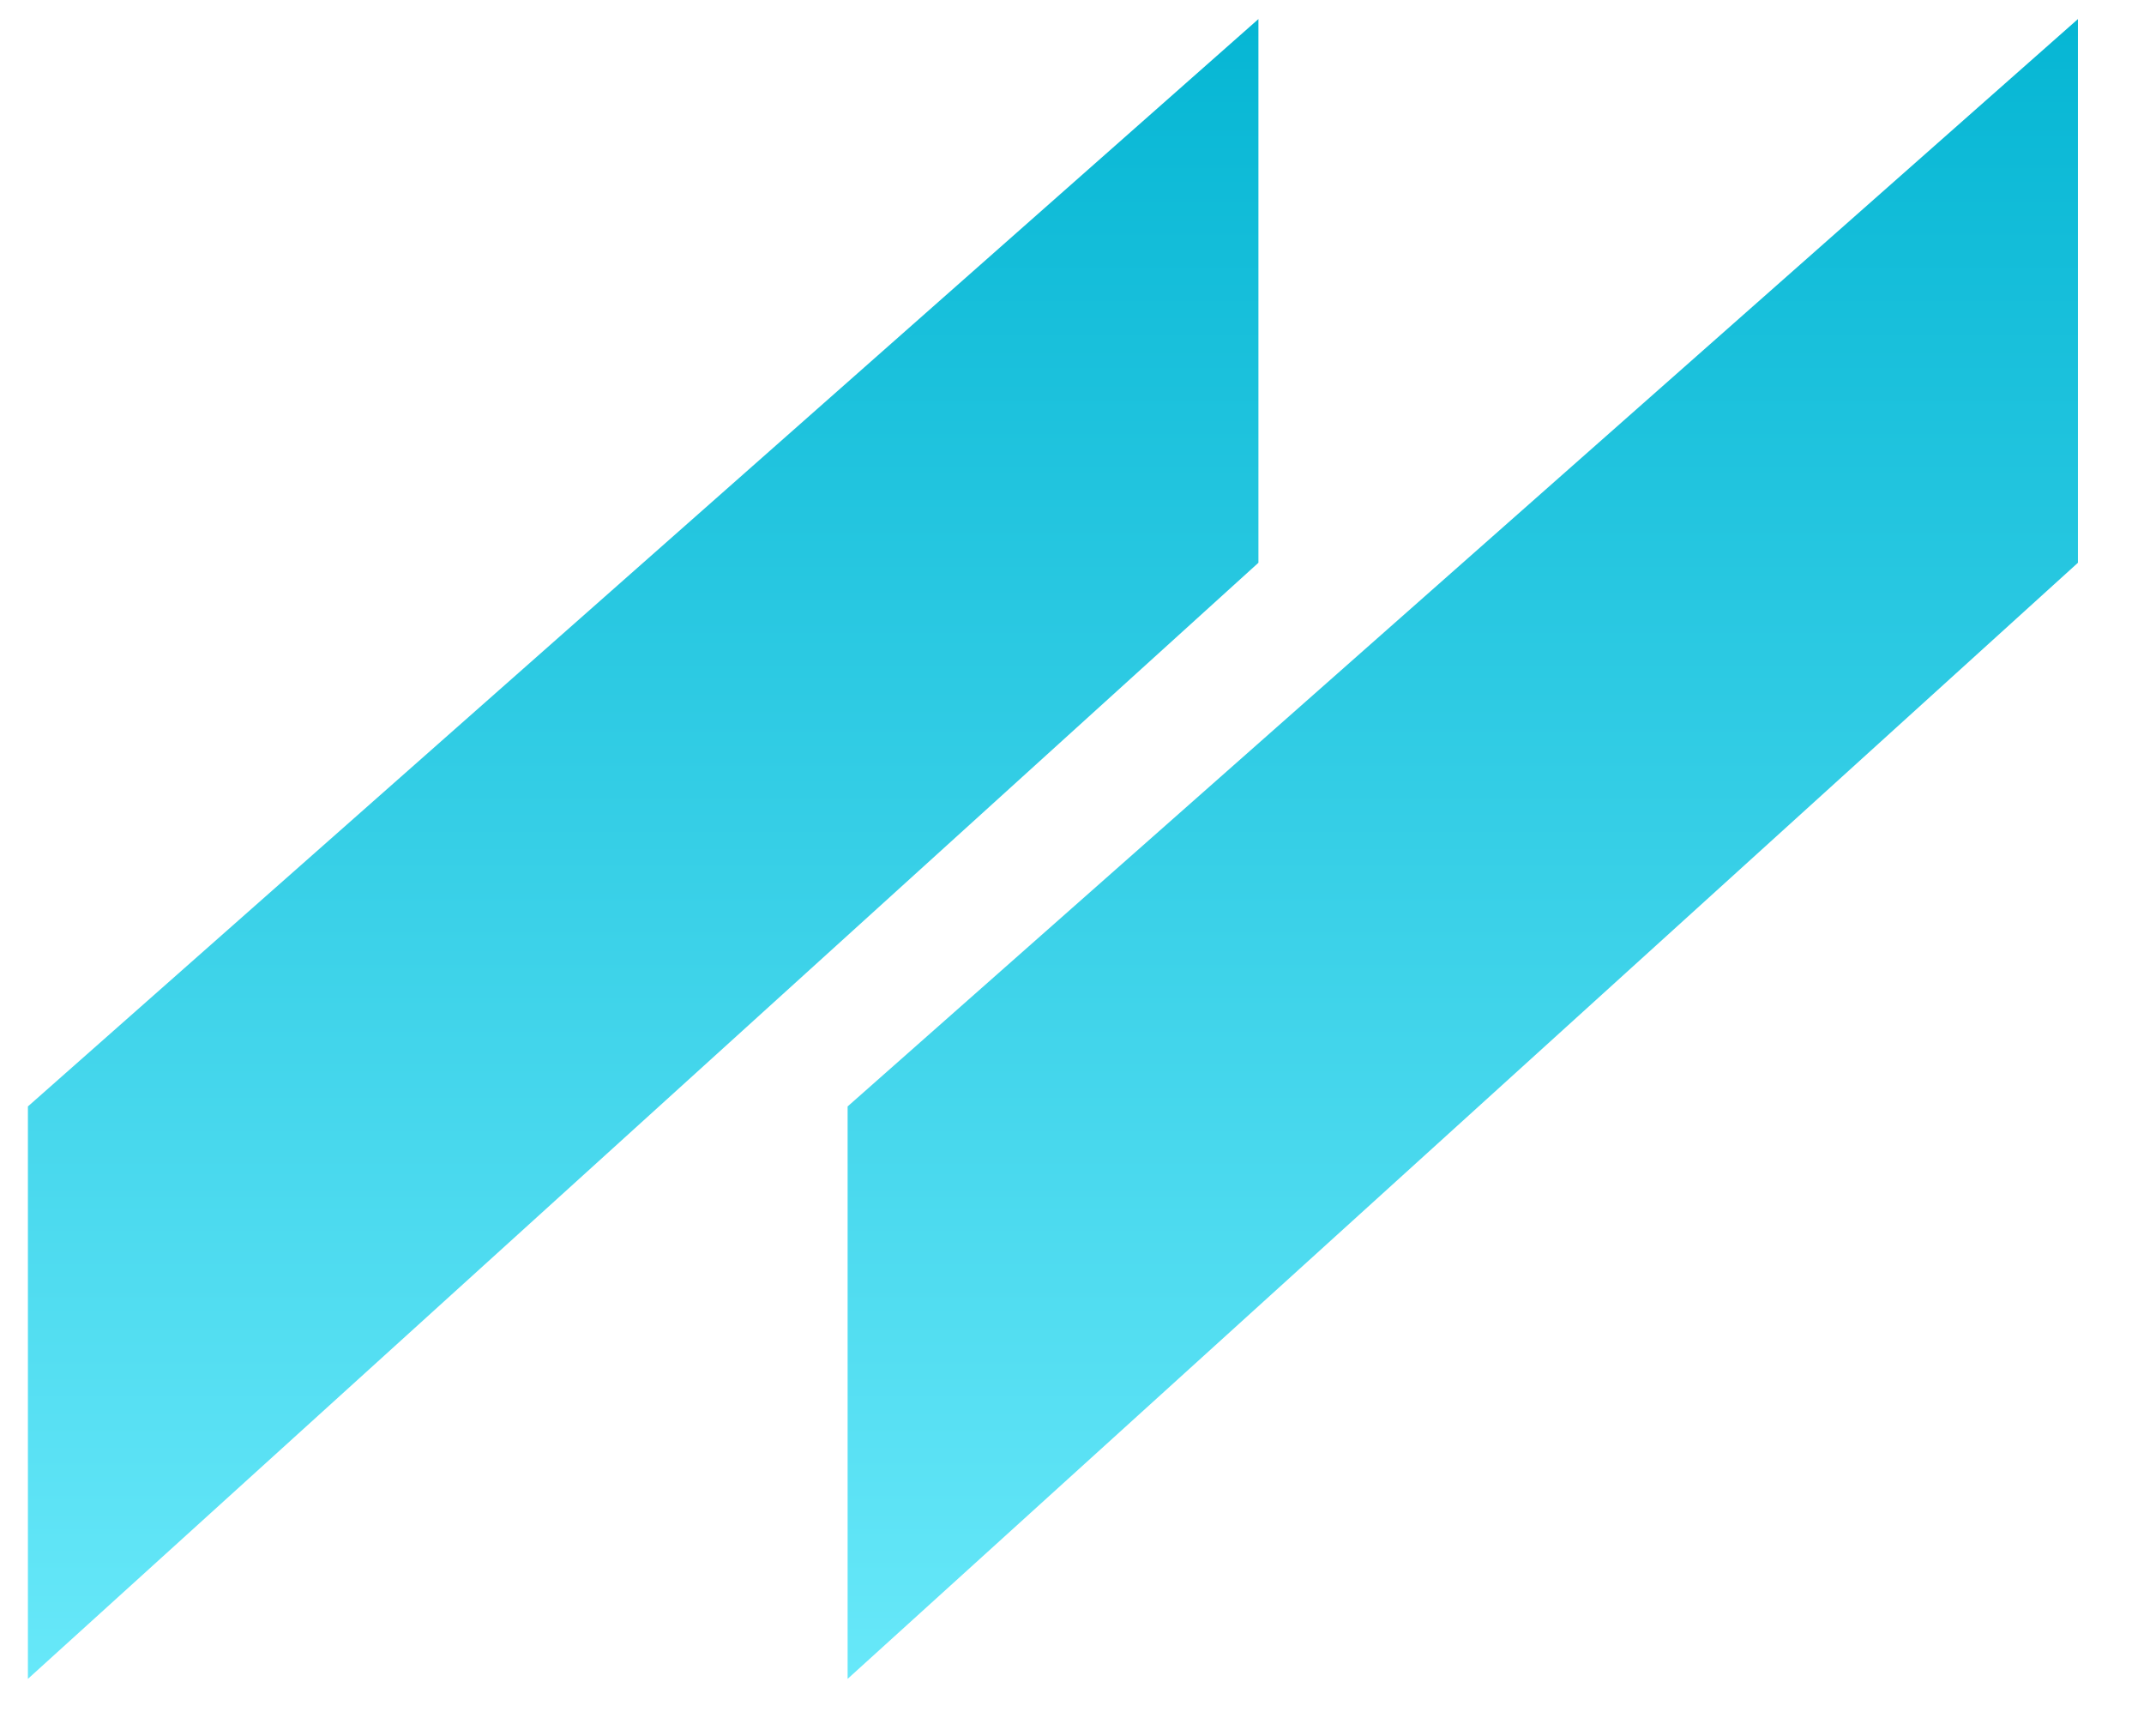
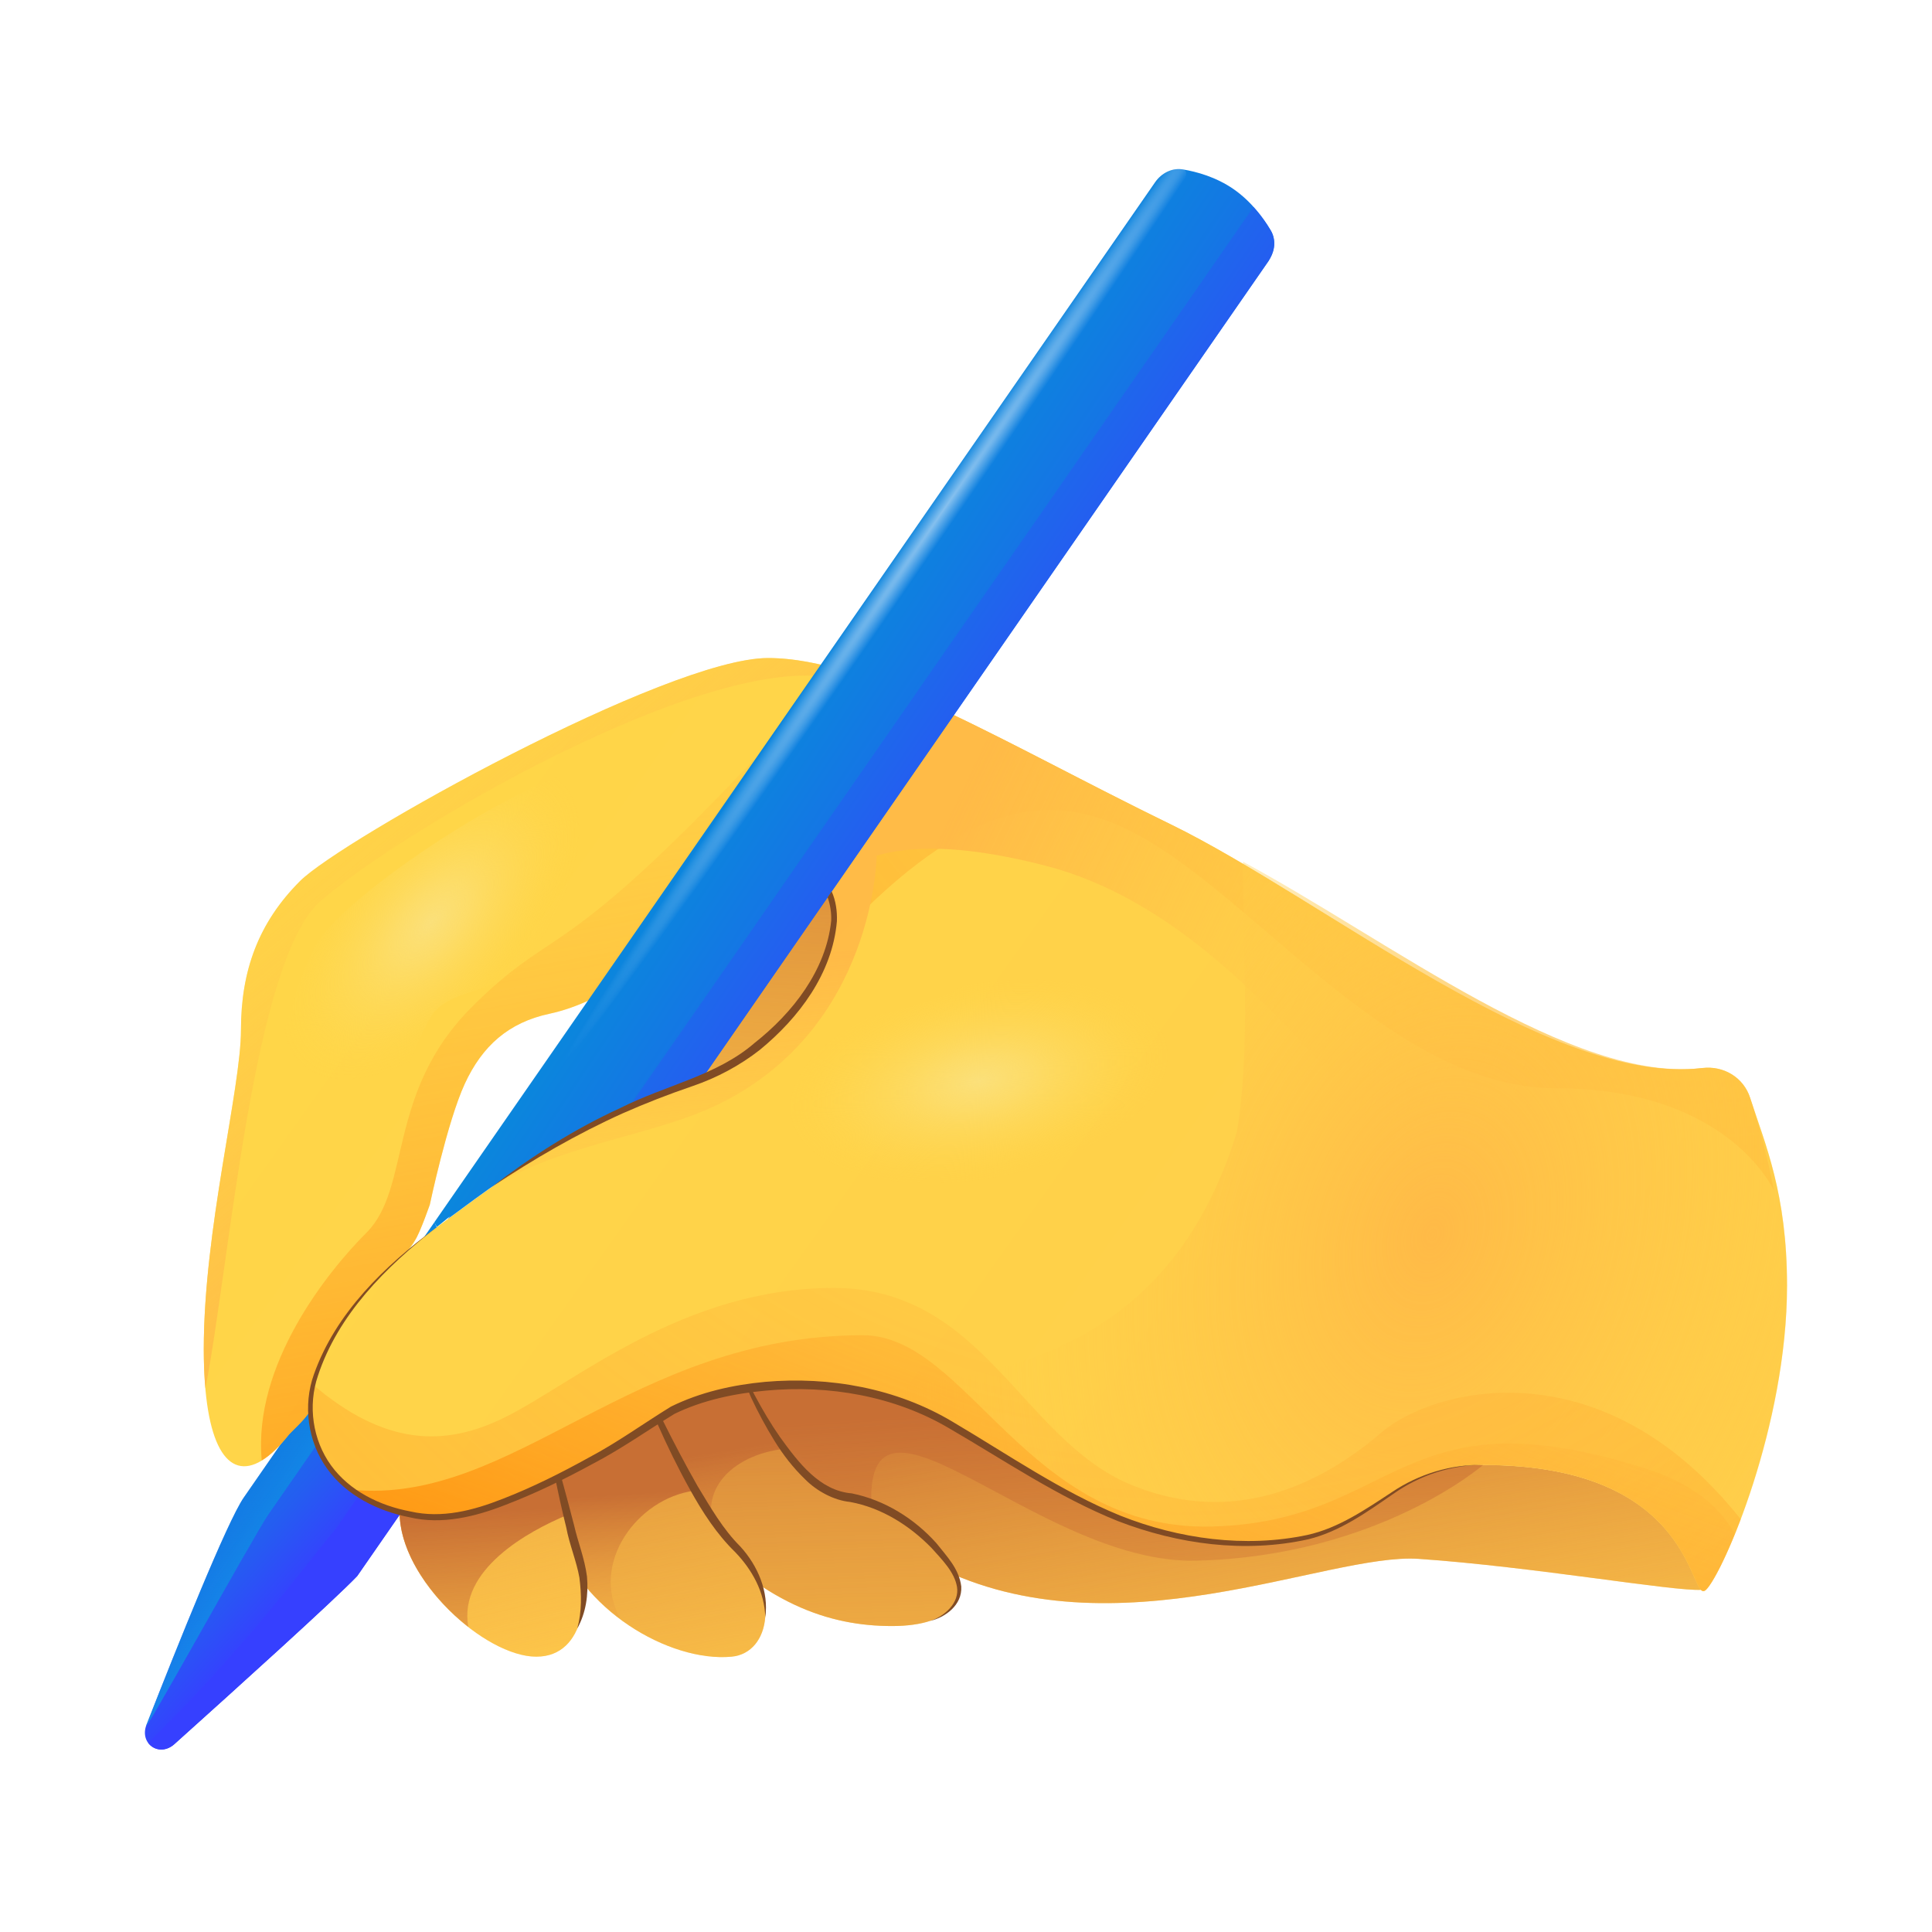
- <svg xmlns="http://www.w3.org/2000/svg" xmlns:xlink="http://www.w3.org/1999/xlink" version="1.1" preserveAspectRatio="xMidYMid meet" viewBox="344.564 330.278 111.737 91.218" width="53.87" height="43.61">
+ <svg xmlns="http://www.w3.org/2000/svg" width="80" height="80" viewBox="0 0 80 80" fill="none">
+   <path d="M35.592 42.36C33.464 45.509 30.446 47.187 28.85 46.108C27.254 45.028 27.687 41.604 29.815 38.455C31.943 35.307 34.961 33.628 36.557 34.708C38.153 35.787 37.72 39.212 35.592 42.36Z" fill="url(#paint0_linear)" />
+   <path d="M35.592 42.36C33.464 45.509 30.446 47.187 28.85 46.108C27.254 45.028 27.687 41.604 29.815 38.455C31.943 35.307 34.961 33.628 36.557 34.708C38.153 35.787 37.72 39.212 35.592 42.36Z" fill="url(#paint1_linear)" />
+   <path d="M61.414 60.66C57.158 60.66 56.977 63.919 51.906 63.919C46.834 63.919 44.119 61.834 39.41 59.029C35.482 56.688 30.867 57.173 28.444 56.684L31.699 57.973C31.699 57.973 33.637 62.284 38.748 64.853C46.157 68.581 54.932 64.289 58.746 64.549C63.495 64.876 69.37 65.913 70.462 65.83C69.922 65.4 69.472 60.66 61.414 60.66Z" fill="url(#paint2_linear)" />
+   <path d="M61.414 60.66C57.158 60.66 56.977 63.919 51.906 63.919C46.834 63.919 44.119 61.834 39.41 59.029C35.482 56.688 30.867 57.173 28.444 56.684L31.699 59.419C31.699 59.419 33.637 62.28 38.748 64.853C46.157 68.581 54.932 64.289 58.746 64.549C63.495 64.876 69.37 65.913 70.462 65.83C69.922 65.4 69.472 60.66 61.414 60.66Z" fill="url(#paint3_linear)" />
+   <path d="M61.414 60.66C57.158 60.66 56.977 63.919 51.906 63.919C46.834 63.919 44.119 61.834 39.41 59.028C35.482 56.688 30.867 57.172 28.444 58.134L31.699 59.422C31.699 59.422 32.857 61.113 35.706 63.059C36.049 62.803 36.215 63.753 36.128 62.925C35.379 55.742 42.858 64.805 49.557 64.624C57.08 64.431 61.414 60.66 61.414 60.66Z" fill="url(#paint4_linear)" />
+   <path d="M17.989 50.611L10.093 62.011C9.407 63 7.354 68.127 6.066 71.417C5.758 72.205 6.598 72.785 7.224 72.217C9.809 69.896 13.828 66.267 14.79 65.262L23.179 53.157C20.783 53.11 18.75 52.491 17.989 50.611Z" fill="url(#paint5_linear)" />
+   <path d="M6.136 72.166C6.361 72.478 6.834 72.568 7.224 72.218C9.809 69.897 13.828 66.267 14.79 65.263L23.179 53.157C22.442 53.142 21.753 53.063 21.11 52.921L13.836 63.403C13.348 63.887 10.38 68.052 6.136 72.166Z" fill="url(#paint6_linear)" />
+   <path d="M18.695 51.778C18.147 51.399 18.258 51.277 17.989 50.611L10.093 62.011C9.407 63 7.354 68.127 6.066 71.417C5.758 72.205 10.507 63.591 11.109 62.717L18.695 51.778Z" fill="url(#paint7_linear)" />
+   <path d="M28.424 62.926C31.565 66.429 34.339 67.331 36.935 67.331C39.532 67.331 40.076 66.062 39.532 65.128C38.989 64.195 37.42 62.323 34.946 61.96C32.471 61.598 30.359 55.982 30.359 55.982L27.281 55.923L24.385 59.545L28.424 62.926Z" fill="url(#paint8_linear)" />
+   <path d="M28.424 62.926C31.565 66.429 34.339 67.331 36.935 67.331C39.532 67.331 40.076 66.062 39.532 65.128C38.989 64.195 37.42 62.323 34.946 61.96C32.471 61.598 30.359 55.982 30.359 55.982L27.281 55.923L24.385 59.545L28.424 62.926Z" fill="url(#paint9_linear)" />
+   <path d="M29.784 63.804C28.708 61.783 30.304 60.242 32.467 59.994C31.21 58.248 30.355 55.982 30.355 55.982L27.277 55.923L25.697 57.898L25.5 58.461C25.5 58.461 31.021 66.129 29.784 63.804Z" fill="url(#paint10_linear)" />
+   <path d="M30.355 55.982C30.942 57.196 31.529 58.406 32.298 59.505C33.058 60.557 33.937 61.728 35.273 61.838C36.636 62.114 37.87 62.886 38.78 63.907C39.197 64.439 39.71 64.947 39.804 65.692C39.848 66.472 39.138 66.969 38.512 67.122C39.134 66.913 39.733 66.366 39.627 65.708C39.525 65.093 39.001 64.577 38.575 64.1C37.657 63.158 36.49 62.429 35.202 62.193C34.528 62.126 33.823 61.743 33.346 61.263C32.845 60.782 32.424 60.238 32.065 59.655C31.707 59.076 31.387 58.477 31.1 57.866C30.828 57.247 30.603 56.605 30.355 55.982Z" fill="#804B24" />
+   <path d="M23.049 63.469C23.955 66.61 27.699 68.84 30.292 68.6C31.915 68.45 32.345 65.944 30.414 64.013C28.483 62.083 27.269 58.749 27.269 58.749L25.524 53.331L22.809 60.274L21.059 64.017L23.049 63.469Z" fill="url(#paint11_linear)" />
+   <path d="M23.049 63.469C23.955 66.61 27.699 68.84 30.292 68.6C31.915 68.45 32.345 65.944 30.414 64.013C28.483 62.083 27.269 58.749 27.269 58.749L25.524 53.331L22.809 60.274L21.059 64.017L23.049 63.469Z" fill="url(#paint12_linear)" />
+   <path d="M28.716 61.732C27.805 60.191 27.269 58.745 27.269 58.745L26.383 55.99L24.416 56.16L22.809 60.27L21.891 62.232L22.501 63.619L23.049 63.469C23.463 64.9 24.476 66.125 25.685 67.028C24.413 64.711 26.407 62.055 28.716 61.732Z" fill="url(#paint13_linear)" />
+   <path d="M31.687 66.973C31.667 65.92 31.131 64.983 30.434 64.261C29.677 63.525 29.094 62.618 28.586 61.708C27.569 59.876 26.738 57.953 26.068 55.978C26.966 57.858 27.861 59.738 28.885 61.535C29.421 62.417 29.929 63.316 30.662 64.045C31.383 64.837 31.844 65.924 31.687 66.973Z" fill="#804B24" />
+   <path d="M16.547 62.614C16.547 65.42 20.09 68.6 22.206 68.6C24.322 68.6 24.381 65.763 24.019 64.675C23.656 63.588 23.124 61.196 23.124 61.196L21.304 60.025L16.547 62.614Z" fill="url(#paint14_linear)" />
+   <path d="M16.547 62.614C16.547 65.42 20.09 68.6 22.206 68.6C24.322 68.6 24.381 65.763 24.019 64.675C23.656 63.588 23.124 61.196 23.124 61.196L21.304 60.025L16.547 62.614Z" fill="url(#paint15_linear)" />
+   <path d="M23.483 62.733C23.282 61.909 23.12 61.196 23.12 61.196L21.3 60.025L16.547 62.614C16.547 64.332 17.875 66.184 19.392 67.367C18.967 64.987 21.879 63.406 23.483 62.733Z" fill="url(#paint16_linear)" />
+   <path d="M23.904 67.43C24.097 66.728 24.081 66.011 23.991 65.322C23.877 64.663 23.577 63.95 23.447 63.249C23.1 61.846 22.82 60.428 22.604 58.997C23.037 60.376 23.412 61.771 23.774 63.166C23.936 63.879 24.204 64.51 24.306 65.282C24.373 66.023 24.263 66.791 23.904 67.43Z" fill="#804B24" />
+   <path d="M12.847 58.339C12.922 61.523 15.866 62.835 18.218 62.835C20.571 62.835 25.547 60.013 27.265 58.745C28.988 57.476 34.697 56.223 39.406 59.028C44.115 61.834 46.83 63.919 51.902 63.919C56.973 63.919 57.154 60.66 61.41 60.66C70.375 60.66 69.922 66.547 70.647 65.822C71.372 65.097 73.996 59.032 73.996 53.236C73.996 49.402 73.082 47.368 72.467 45.457C72.195 44.614 71.368 44.117 70.489 44.224C64.184 44.984 54.845 37.237 48.462 34.128C41.581 30.779 35.966 27.248 31.801 27.248C27.636 27.248 14.144 34.763 12.422 36.485C10.7 38.207 9.978 40.197 9.978 42.644C9.978 45.091 8.438 50.883 8.438 55.864C8.438 59.848 9.423 61.337 10.834 60.482C11.188 60.266 11.57 59.903 11.968 59.395C12.095 59.249 12.851 58.575 12.847 58.339C12.847 56.435 14.325 53.98 16.878 51.778C17.245 51.462 17.544 50.576 17.797 49.886C17.797 49.886 18.521 46.446 19.247 44.874C19.972 43.306 21.059 42.34 22.75 41.978C27.565 40.945 31.202 34.672 33.618 36.122C36.033 37.572 33.495 43.132 28.664 44.823C23.833 46.513 21.3 48.436 18.041 50.852C14.782 53.267 12.847 56.163 12.847 58.339Z" fill="url(#paint17_linear)" />
+   <path d="M70.489 44.224C64.184 44.984 54.845 37.237 48.462 34.128C43.3 31.614 38.851 29.002 35.194 27.851L33.614 36.122C34.102 36.414 34.366 36.812 34.449 37.269C34.52 37.529 34.536 37.817 34.524 38.12C34.524 38.152 34.52 38.183 34.52 38.215C34.5 38.522 34.441 38.845 34.343 39.18C39.69 33.352 43.055 32.844 46.145 34.105C51.409 36.252 57.284 45.063 64.436 45.063C71.557 45.063 73.441 49.272 73.456 49.299C73.153 47.735 72.775 46.407 72.471 45.461C72.333 45.04 72.061 44.705 71.711 44.488C71.368 44.279 70.95 44.184 70.521 44.228C70.509 44.228 70.501 44.224 70.489 44.224Z" fill="url(#paint18_radial)" />
+   <path d="M48.466 34.128C44.568 32.233 41.081 30.278 38.027 28.939L34.737 36.252C35.919 35.235 38.339 34.566 43.303 35.85C53.446 38.474 59.148 52.511 64.31 52.302C68.964 52.113 68.779 48.921 73.673 50.548C73.35 48.44 72.853 46.647 72.471 45.457C72.337 45.035 72.061 44.7 71.711 44.484C71.36 44.267 70.934 44.172 70.493 44.224C64.184 44.984 54.845 37.237 48.466 34.128Z" fill="url(#paint19_linear)" />
+   <path d="M33.614 36.122C36.029 37.572 33.492 43.132 28.66 44.823C25.015 46.1 22.675 47.51 20.346 49.161C23.475 47.294 27.041 47.049 29.752 45.725C36.238 42.561 36.301 35.433 36.301 35.433L33.614 36.122Z" fill="url(#paint20_linear)" />
+   <path d="M31.801 27.248C27.636 27.248 14.144 34.763 12.422 36.485C10.7 38.207 9.978 40.197 9.978 42.644C9.978 45.091 8.438 50.883 8.438 55.864C8.438 56.463 8.461 56.999 8.505 57.488C9.529 52.255 10.467 39.7 13.308 37.277C16.807 34.29 28.944 27.224 34.284 28.04C34.812 28.119 35.218 28.079 35.568 27.981C34.209 27.52 32.948 27.248 31.801 27.248Z" fill="url(#paint21_linear)" />
+   <path d="M72.471 45.458C72.199 44.614 71.372 44.118 70.493 44.224C65.118 44.87 57.544 38.948 51.472 35.685C51.452 39.507 51.791 43.416 51.216 46.872C48.694 55.068 42.606 57.228 35.218 57.531C36.62 57.764 38.055 58.225 39.41 59.033C44.119 61.838 46.834 63.923 51.906 63.923C56.977 63.923 57.158 60.664 61.414 60.664C70.379 60.664 69.926 66.551 70.651 65.826C71.376 65.101 74 59.036 74 53.24C74 49.402 73.086 47.369 72.471 45.458Z" fill="url(#paint22_radial)" />
+   <path d="M34.26 36.753C34.315 36.843 34.351 36.942 34.382 37.041L34.737 36.252C34.552 36.414 34.39 36.58 34.26 36.753Z" fill="url(#paint23_linear)" />
+   <path d="M17.797 49.886C17.797 49.886 18.521 46.446 19.247 44.874C19.972 43.306 21.059 42.34 22.75 41.978C23.573 41.8 24.357 41.465 25.11 41.048C28.479 37.686 32.731 29.845 31.411 31.252C23.026 40.173 23.057 38.179 19.526 41.71C15.996 45.24 17.036 49.181 15.18 51.037C13.564 52.653 10.471 56.502 10.838 60.474C11.192 60.262 11.574 59.903 11.976 59.395C12.098 59.249 12.859 58.579 12.851 58.339C12.851 58.339 12.713 57.125 13.828 55.304C13.836 55.293 13.848 55.281 13.856 55.269C14.546 54.111 15.57 52.913 16.882 51.782C17.004 51.612 17.123 51.431 17.245 51.254C17.45 50.848 17.635 50.331 17.797 49.886Z" fill="url(#paint24_linear)" />
+   <path d="M70.651 65.822C70.93 65.542 71.494 64.459 72.081 62.91C66.288 55.624 59.306 57.508 57.217 59.304C55.042 61.176 51.362 63.347 46.834 61.48C42.306 59.608 40.738 53.331 34.52 53.331C28.302 53.331 23.833 57.224 20.937 58.674C18.403 59.943 15.909 59.86 12.93 57.31L12.847 58.343C12.926 61.708 16.051 62.839 18.218 62.839C20.571 62.839 25.547 60.018 27.265 58.749C28.988 57.48 34.697 56.227 39.406 59.032C44.115 61.838 46.83 63.923 51.902 63.923C56.973 63.923 57.154 60.664 61.41 60.664C70.379 60.66 69.925 66.547 70.651 65.822Z" fill="url(#paint25_radial)" />
+   <path d="M70.651 65.822C70.891 65.582 71.34 64.731 71.833 63.521C71.21 62.374 70.052 61.42 68.148 60.814C57.915 57.555 57.915 62.989 50.219 63.209C42.523 63.434 40.076 55.289 35.73 55.289C26.142 55.289 21.288 62.335 14.561 61.688C15.653 62.492 17.064 62.827 18.218 62.827C20.571 62.827 25.547 60.006 27.265 58.737C28.988 57.468 34.697 56.215 39.406 59.021C44.115 61.826 46.83 63.911 51.902 63.911C56.973 63.911 57.154 60.652 61.41 60.652C70.379 60.66 69.925 66.547 70.651 65.822Z" fill="url(#paint26_linear)" />
+   <path d="M16.878 51.778C16.874 51.782 16.87 51.786 16.866 51.786C16.874 51.782 16.874 51.782 16.878 51.778Z" fill="url(#paint27_linear)" />
+   <path d="M36.691 41.939C38.957 41.517 40.12 40.52 41.956 40.181C43.792 39.842 52.063 39.062 52.765 43.034C53.466 47.006 47.681 49.276 44.296 50.955C40.911 52.633 32.219 51.766 31.108 48.614C29.996 45.461 33.129 42.601 36.691 41.939Z" fill="url(#paint28_radial)" />
+   <path d="M21.796 39.87C20.689 41.095 18.888 40.902 17.994 41.891C17.099 42.88 14.045 52.597 11.917 50.611C9.789 48.625 11.799 41.706 12.993 39.275C14.187 36.843 24.373 30.326 26.379 31.658C28.381 32.989 23.534 37.947 21.796 39.87Z" fill="url(#paint29_radial)" />
+   <path d="M52.619 9.543C52.323 9.039 51.819 8.346 51.082 7.833C50.349 7.325 49.541 7.108 48.974 7.014C48.552 6.943 48.103 7.152 47.831 7.546L17.986 50.611C18.013 50.682 18.056 50.738 18.088 50.805C18.277 50.663 18.451 50.509 18.632 50.363L18.533 50.481C21.56 48.239 24.082 46.423 28.66 44.819C28.806 44.768 28.94 44.693 29.082 44.638L30.903 42.009L52.524 10.808C52.804 10.414 52.84 9.914 52.619 9.543Z" fill="url(#paint30_linear)" />
+   <path d="M21.398 47.873L48.264 9.055C49.013 7.818 49.34 7.073 48.978 7.014C48.556 6.943 48.107 7.152 47.835 7.546L17.989 50.611C18.025 50.698 18.041 50.757 18.068 50.828C19.262 49.942 20.311 48.909 21.398 47.873Z" fill="url(#paint31_radial)" />
+   <path d="M52.528 10.809C52.56 10.761 52.579 10.706 52.607 10.655C52.69 10.497 52.749 10.332 52.761 10.166C52.776 9.946 52.729 9.729 52.619 9.544C52.615 9.536 52.611 9.528 52.607 9.524C52.441 9.24 52.205 8.905 51.906 8.574L26.012 45.883C26.824 45.52 27.691 45.166 28.664 44.827C28.81 44.776 28.944 44.701 29.086 44.646L30.907 42.017L52.528 10.809Z" fill="url(#paint32_linear)" />
+   <path d="M61.414 60.66C60.078 60.66 58.774 61.093 57.69 61.862C56.607 62.607 55.495 63.414 54.175 63.738C51.547 64.321 48.781 63.946 46.29 62.985C43.8 61.984 41.585 60.467 39.296 59.139C37.03 57.803 34.315 57.338 31.71 57.583C30.41 57.701 29.098 57.977 27.931 58.544C26.844 59.206 25.709 60.01 24.539 60.617C23.368 61.255 22.166 61.842 20.917 62.319C19.688 62.8 18.293 63.147 16.957 62.827C15.641 62.571 14.337 61.925 13.537 60.802C12.741 59.691 12.54 58.185 12.997 56.913C13.907 54.347 15.933 52.42 18.041 50.848C15.968 52.464 13.994 54.446 13.166 56.964C12.741 58.205 12.946 59.624 13.706 60.676C14.471 61.736 15.728 62.35 17 62.587C18.297 62.883 19.593 62.547 20.819 62.063C22.048 61.586 23.234 60.991 24.393 60.349C25.575 59.722 26.611 58.966 27.782 58.245C29.007 57.642 30.339 57.346 31.679 57.22C34.351 56.987 37.129 57.484 39.45 58.875C41.739 60.227 43.934 61.752 46.381 62.756C48.816 63.726 51.563 64.104 54.132 63.56C55.428 63.273 56.536 62.508 57.647 61.779C58.75 61.038 60.078 60.629 61.414 60.66Z" fill="#804B24" />
+   <path d="M34.272 37.154C34.378 37.47 34.433 37.801 34.417 38.136C34.205 40.173 32.825 41.942 31.245 43.187C29.681 44.543 27.553 44.937 25.681 45.883C23.778 46.754 22.005 47.885 20.35 49.157C22.084 48.003 23.888 46.955 25.78 46.103C26.73 45.682 27.699 45.307 28.68 44.972C29.681 44.63 30.631 44.125 31.466 43.471C33.082 42.143 34.465 40.315 34.654 38.148C34.67 37.73 34.611 37.3 34.437 36.91L34.272 37.154Z" fill="#804B24" />
  <defs>
-     <path d="M453.3 331.28L453.3 359.85L388.64 418.5L388.64 388.42L453.3 331.28Z" id="aFZf6T5ED" />
-     <linearGradient id="gradientb2ThqnP5Op" gradientUnits="userSpaceOnUse" x1="420.97" y1="331.28" x2="420.97" y2="418.5">
-       <stop style="stop-color: #06b6d4;stop-opacity: 1" offset="0%" />
-       <stop style="stop-color: #67e8f9;stop-opacity: 1" offset="100%" />
-     </linearGradient>
-     <path d="M410.23 331.28L410.23 359.85L345.56 418.5L345.56 388.42L410.23 331.28Z" id="a9fehgwfM" />
-     <linearGradient id="gradientk1wNV9Ostb" gradientUnits="userSpaceOnUse" x1="377.89" y1="331.28" x2="377.89" y2="418.5">
-       <stop style="stop-color: #06b6d4;stop-opacity: 1" offset="0%" />
-       <stop style="stop-color: #67e8f9;stop-opacity: 1" offset="100%" />
+     <linearGradient id="paint0_linear" x1="36.744" y1="44.648" x2="15.607" y2="22.519" gradientUnits="userSpaceOnUse">
+       <stop offset="0.001" stop-color="#FFCB4B" />
+       <stop offset="1" stop-color="#FFD748" />
+     </linearGradient>
+     <linearGradient id="paint1_linear" x1="30.982" y1="65.87" x2="33.563" y2="27.702" gradientUnits="userSpaceOnUse">
+       <stop stop-color="#FFBC47" stop-opacity="0" />
+       <stop offset="1" stop-color="#C86F34" />
+     </linearGradient>
+     <linearGradient id="paint2_linear" x1="49.639" y1="65.85" x2="49.877" y2="71.564" gradientUnits="userSpaceOnUse">
+       <stop offset="0.001" stop-color="#FFCB4B" />
+       <stop offset="1" stop-color="#FFD748" />
+     </linearGradient>
+     <linearGradient id="paint3_linear" x1="52.493" y1="79.897" x2="48.501" y2="55.465" gradientUnits="userSpaceOnUse">
+       <stop stop-color="#FFBC47" stop-opacity="0" />
+       <stop offset="1" stop-color="#C86F34" />
+     </linearGradient>
+     <linearGradient id="paint4_linear" x1="46.297" y1="80.028" x2="44.844" y2="58.153" gradientUnits="userSpaceOnUse">
+       <stop stop-color="#FFBC47" stop-opacity="0" />
+       <stop offset="1" stop-color="#C86F34" />
+     </linearGradient>
+     <linearGradient id="paint5_linear" x1="2.956" y1="52.125" x2="15.011" y2="62.987" gradientUnits="userSpaceOnUse">
+       <stop offset="0.001" stop-color="#0097D4" />
+       <stop offset="0.237" stop-color="#0294D6" />
+       <stop offset="0.444" stop-color="#0989DB" />
+       <stop offset="0.641" stop-color="#1477E4" />
+       <stop offset="0.83" stop-color="#245EF0" />
+       <stop offset="1" stop-color="#3640FF" />
+     </linearGradient>
+     <linearGradient id="paint6_linear" x1="5.576" y1="53.673" x2="14.33" y2="62.341" gradientUnits="userSpaceOnUse">
+       <stop offset="0.001" stop-color="#0097D4" />
+       <stop offset="0.237" stop-color="#0294D6" />
+       <stop offset="0.444" stop-color="#0989DB" />
+       <stop offset="0.641" stop-color="#1477E4" />
+       <stop offset="0.83" stop-color="#245EF0" />
+       <stop offset="1" stop-color="#3640FF" />
+     </linearGradient>
+     <linearGradient id="paint7_linear" x1="9.117" y1="59.092" x2="14.718" y2="62.84" gradientUnits="userSpaceOnUse">
+       <stop stop-color="#0097D4" stop-opacity="0" />
+       <stop offset="0.334" stop-color="#029AD7" stop-opacity="0.334" />
+       <stop offset="0.629" stop-color="#08A3E2" stop-opacity="0.629" />
+       <stop offset="0.907" stop-color="#13B2F4" stop-opacity="0.907" />
+       <stop offset="1" stop-color="#17B9FC" />
+     </linearGradient>
+     <linearGradient id="paint8_linear" x1="32.253" y1="67.548" x2="32.494" y2="73.343" gradientUnits="userSpaceOnUse">
+       <stop offset="0.001" stop-color="#FFCB4B" />
+       <stop offset="1" stop-color="#FFD748" />
+     </linearGradient>
+     <linearGradient id="paint9_linear" x1="32.743" y1="86.267" x2="31.777" y2="53.427" gradientUnits="userSpaceOnUse">
+       <stop stop-color="#FFBC47" stop-opacity="0" />
+       <stop offset="1" stop-color="#C86F34" />
+     </linearGradient>
+     <linearGradient id="paint10_linear" x1="30.683" y1="69.628" x2="29.143" y2="60.21" gradientUnits="userSpaceOnUse">
+       <stop stop-color="#FFBC47" stop-opacity="0" />
+       <stop offset="1" stop-color="#C86F34" />
+     </linearGradient>
+     <linearGradient id="paint11_linear" x1="26.477" y1="67.789" x2="26.719" y2="73.584" gradientUnits="userSpaceOnUse">
+       <stop offset="0.001" stop-color="#FFCB4B" />
+       <stop offset="1" stop-color="#FFD748" />
+     </linearGradient>
+     <linearGradient id="paint12_linear" x1="29.155" y1="79.792" x2="23.963" y2="52.627" gradientUnits="userSpaceOnUse">
+       <stop stop-color="#FFBC47" stop-opacity="0" />
+       <stop offset="1" stop-color="#C86F34" />
+     </linearGradient>
+     <linearGradient id="paint13_linear" x1="25.75" y1="69.335" x2="25.298" y2="61.91" gradientUnits="userSpaceOnUse">
+       <stop stop-color="#FFBC47" stop-opacity="0" />
+       <stop offset="1" stop-color="#C86F34" />
+     </linearGradient>
+     <linearGradient id="paint14_linear" x1="20.524" y1="68.037" x2="20.766" y2="73.832" gradientUnits="userSpaceOnUse">
+       <stop offset="0.001" stop-color="#FFCB4B" />
+       <stop offset="1" stop-color="#FFD748" />
+     </linearGradient>
+     <linearGradient id="paint15_linear" x1="22.652" y1="73.822" x2="17.219" y2="50.942" gradientUnits="userSpaceOnUse">
+       <stop stop-color="#FFBC47" stop-opacity="0" />
+       <stop offset="1" stop-color="#C86F34" />
+     </linearGradient>
+     <linearGradient id="paint16_linear" x1="20.793" y1="75.831" x2="20.009" y2="62.611" gradientUnits="userSpaceOnUse">
+       <stop stop-color="#FFBC47" stop-opacity="0" />
+       <stop offset="1" stop-color="#C86F34" />
+     </linearGradient>
+     <linearGradient id="paint17_linear" x1="76.658" y1="78.103" x2="10.736" y2="31.257" gradientUnits="userSpaceOnUse">
+       <stop offset="0.001" stop-color="#FFCB4B" />
+       <stop offset="1" stop-color="#FFD748" />
+     </linearGradient>
+     <radialGradient id="paint18_radial" cx="0" cy="0" r="1" gradientUnits="userSpaceOnUse" gradientTransform="translate(70.0448 9.65873) scale(101.45)">
+       <stop stop-color="#FFBC47" stop-opacity="0" />
+       <stop offset="1" stop-color="#FF8900" />
+     </radialGradient>
+     <linearGradient id="paint19_linear" x1="38.856" y1="34.735" x2="63.245" y2="46.326" gradientUnits="userSpaceOnUse">
+       <stop stop-color="#FFBB47" stop-opacity="0.969" />
+       <stop offset="0.003" stop-color="#FFBA47" />
+       <stop offset="1" stop-color="#FFD748" stop-opacity="0" />
+     </linearGradient>
+     <linearGradient id="paint20_linear" x1="28.133" y1="39.918" x2="29.401" y2="55.493" gradientUnits="userSpaceOnUse">
+       <stop stop-color="#FFBB47" stop-opacity="0.969" />
+       <stop offset="0.003" stop-color="#FFBA47" />
+       <stop offset="1" stop-color="#FFD748" stop-opacity="0" />
+     </linearGradient>
+     <linearGradient id="paint21_linear" x1="24.821" y1="46.1" x2="9.336" y2="27.356" gradientUnits="userSpaceOnUse">
+       <stop stop-color="#FFBB47" stop-opacity="0.969" />
+       <stop offset="0.003" stop-color="#FFBA47" />
+       <stop offset="1" stop-color="#FFD748" stop-opacity="0" />
+     </linearGradient>
+     <radialGradient id="paint22_radial" cx="0" cy="0" r="1" gradientUnits="userSpaceOnUse" gradientTransform="translate(59.3261 51.1399) rotate(-72.5489) scale(31.3323 22.2742)">
+       <stop stop-color="#FFBB47" stop-opacity="0.969" />
+       <stop offset="0.003" stop-color="#FFBA47" />
+       <stop offset="1" stop-color="#FFD748" stop-opacity="0" />
+     </radialGradient>
+     <linearGradient id="paint23_linear" x1="50.508" y1="54.036" x2="37.469" y2="39.82" gradientUnits="userSpaceOnUse">
+       <stop stop-color="#FFBB47" stop-opacity="0.969" />
+       <stop offset="0.003" stop-color="#FFBA47" />
+       <stop offset="1" stop-color="#FFD748" stop-opacity="0" />
+     </linearGradient>
+     <linearGradient id="paint24_linear" x1="13.483" y1="3.217" x2="26.402" y2="74.089" gradientUnits="userSpaceOnUse">
+       <stop offset="0.312" stop-color="#FFBC47" stop-opacity="0" />
+       <stop offset="1" stop-color="#FF8900" />
+     </linearGradient>
+     <radialGradient id="paint25_radial" cx="0" cy="0" r="1" gradientUnits="userSpaceOnUse" gradientTransform="translate(48.4749 27.4331) scale(111.475)">
+       <stop stop-color="#FFBC47" stop-opacity="0" />
+       <stop offset="1" stop-color="#FF8900" />
+     </radialGradient>
+     <linearGradient id="paint26_linear" x1="55.182" y1="30.09" x2="37.796" y2="77.268" gradientUnits="userSpaceOnUse">
+       <stop offset="0.312" stop-color="#FFBC47" stop-opacity="0" />
+       <stop offset="1" stop-color="#FF8900" />
+     </linearGradient>
+     <linearGradient id="paint27_linear" x1="16.877" y1="51.783" x2="16.874" y2="51.781" gradientUnits="userSpaceOnUse">
+       <stop offset="0.001" stop-color="#FFCB4B" />
+       <stop offset="1" stop-color="#FFD748" />
+     </linearGradient>
+     <radialGradient id="paint28_radial" cx="0" cy="0" r="1" gradientUnits="userSpaceOnUse" gradientTransform="translate(40.5378 44.777) rotate(169.5) scale(7.95986 4.04358)">
+       <stop stop-color="#FBE07A" />
+       <stop offset="0.265" stop-color="#FCDF73" stop-opacity="0.735" />
+       <stop offset="0.655" stop-color="#FDDB5F" stop-opacity="0.345" />
+       <stop offset="1" stop-color="#FFD748" stop-opacity="0" />
+     </radialGradient>
+     <radialGradient id="paint29_radial" cx="0" cy="0" r="1" gradientUnits="userSpaceOnUse" gradientTransform="translate(17.8548 38.1867) rotate(-47.8592) scale(7.98236 4.08614)">
+       <stop stop-color="#FBE07A" />
+       <stop offset="0.265" stop-color="#FCDF73" stop-opacity="0.735" />
+       <stop offset="0.655" stop-color="#FDDB5F" stop-opacity="0.345" />
+       <stop offset="1" stop-color="#FFD748" stop-opacity="0" />
+     </radialGradient>
+     <linearGradient id="paint30_linear" x1="23.418" y1="21.851" x2="43.641" y2="35.373" gradientUnits="userSpaceOnUse">
+       <stop offset="0.001" stop-color="#0097D4" />
+       <stop offset="0.237" stop-color="#0294D6" />
+       <stop offset="0.444" stop-color="#0989DB" />
+       <stop offset="0.641" stop-color="#1477E4" />
+       <stop offset="0.83" stop-color="#245EF0" />
+       <stop offset="1" stop-color="#3640FF" />
+     </linearGradient>
+     <radialGradient id="paint31_radial" cx="0" cy="0" r="1" gradientUnits="userSpaceOnUse" gradientTransform="translate(39.1027 21.0694) rotate(-55.4788) scale(27.8797 0.597149)">
+       <stop stop-color="white" stop-opacity="0.5" />
+       <stop offset="1" stop-color="white" stop-opacity="0" />
+     </radialGradient>
+     <linearGradient id="paint32_linear" x1="21.495" y1="15.324" x2="44.435" y2="30.959" gradientUnits="userSpaceOnUse">
+       <stop offset="0.001" stop-color="#0097D4" />
+       <stop offset="0.237" stop-color="#0294D6" />
+       <stop offset="0.444" stop-color="#0989DB" />
+       <stop offset="0.641" stop-color="#1477E4" />
+       <stop offset="0.83" stop-color="#245EF0" />
+       <stop offset="1" stop-color="#3640FF" />
    </linearGradient>
  </defs>
-   <g>
-     <g>
-       <use xlink:href="#aFZf6T5ED" opacity="1" fill="url(#gradientb2ThqnP5Op)" />
-     </g>
-     <g>
-       <use xlink:href="#a9fehgwfM" opacity="1" fill="url(#gradientk1wNV9Ostb)" />
-     </g>
-   </g>
</svg>
